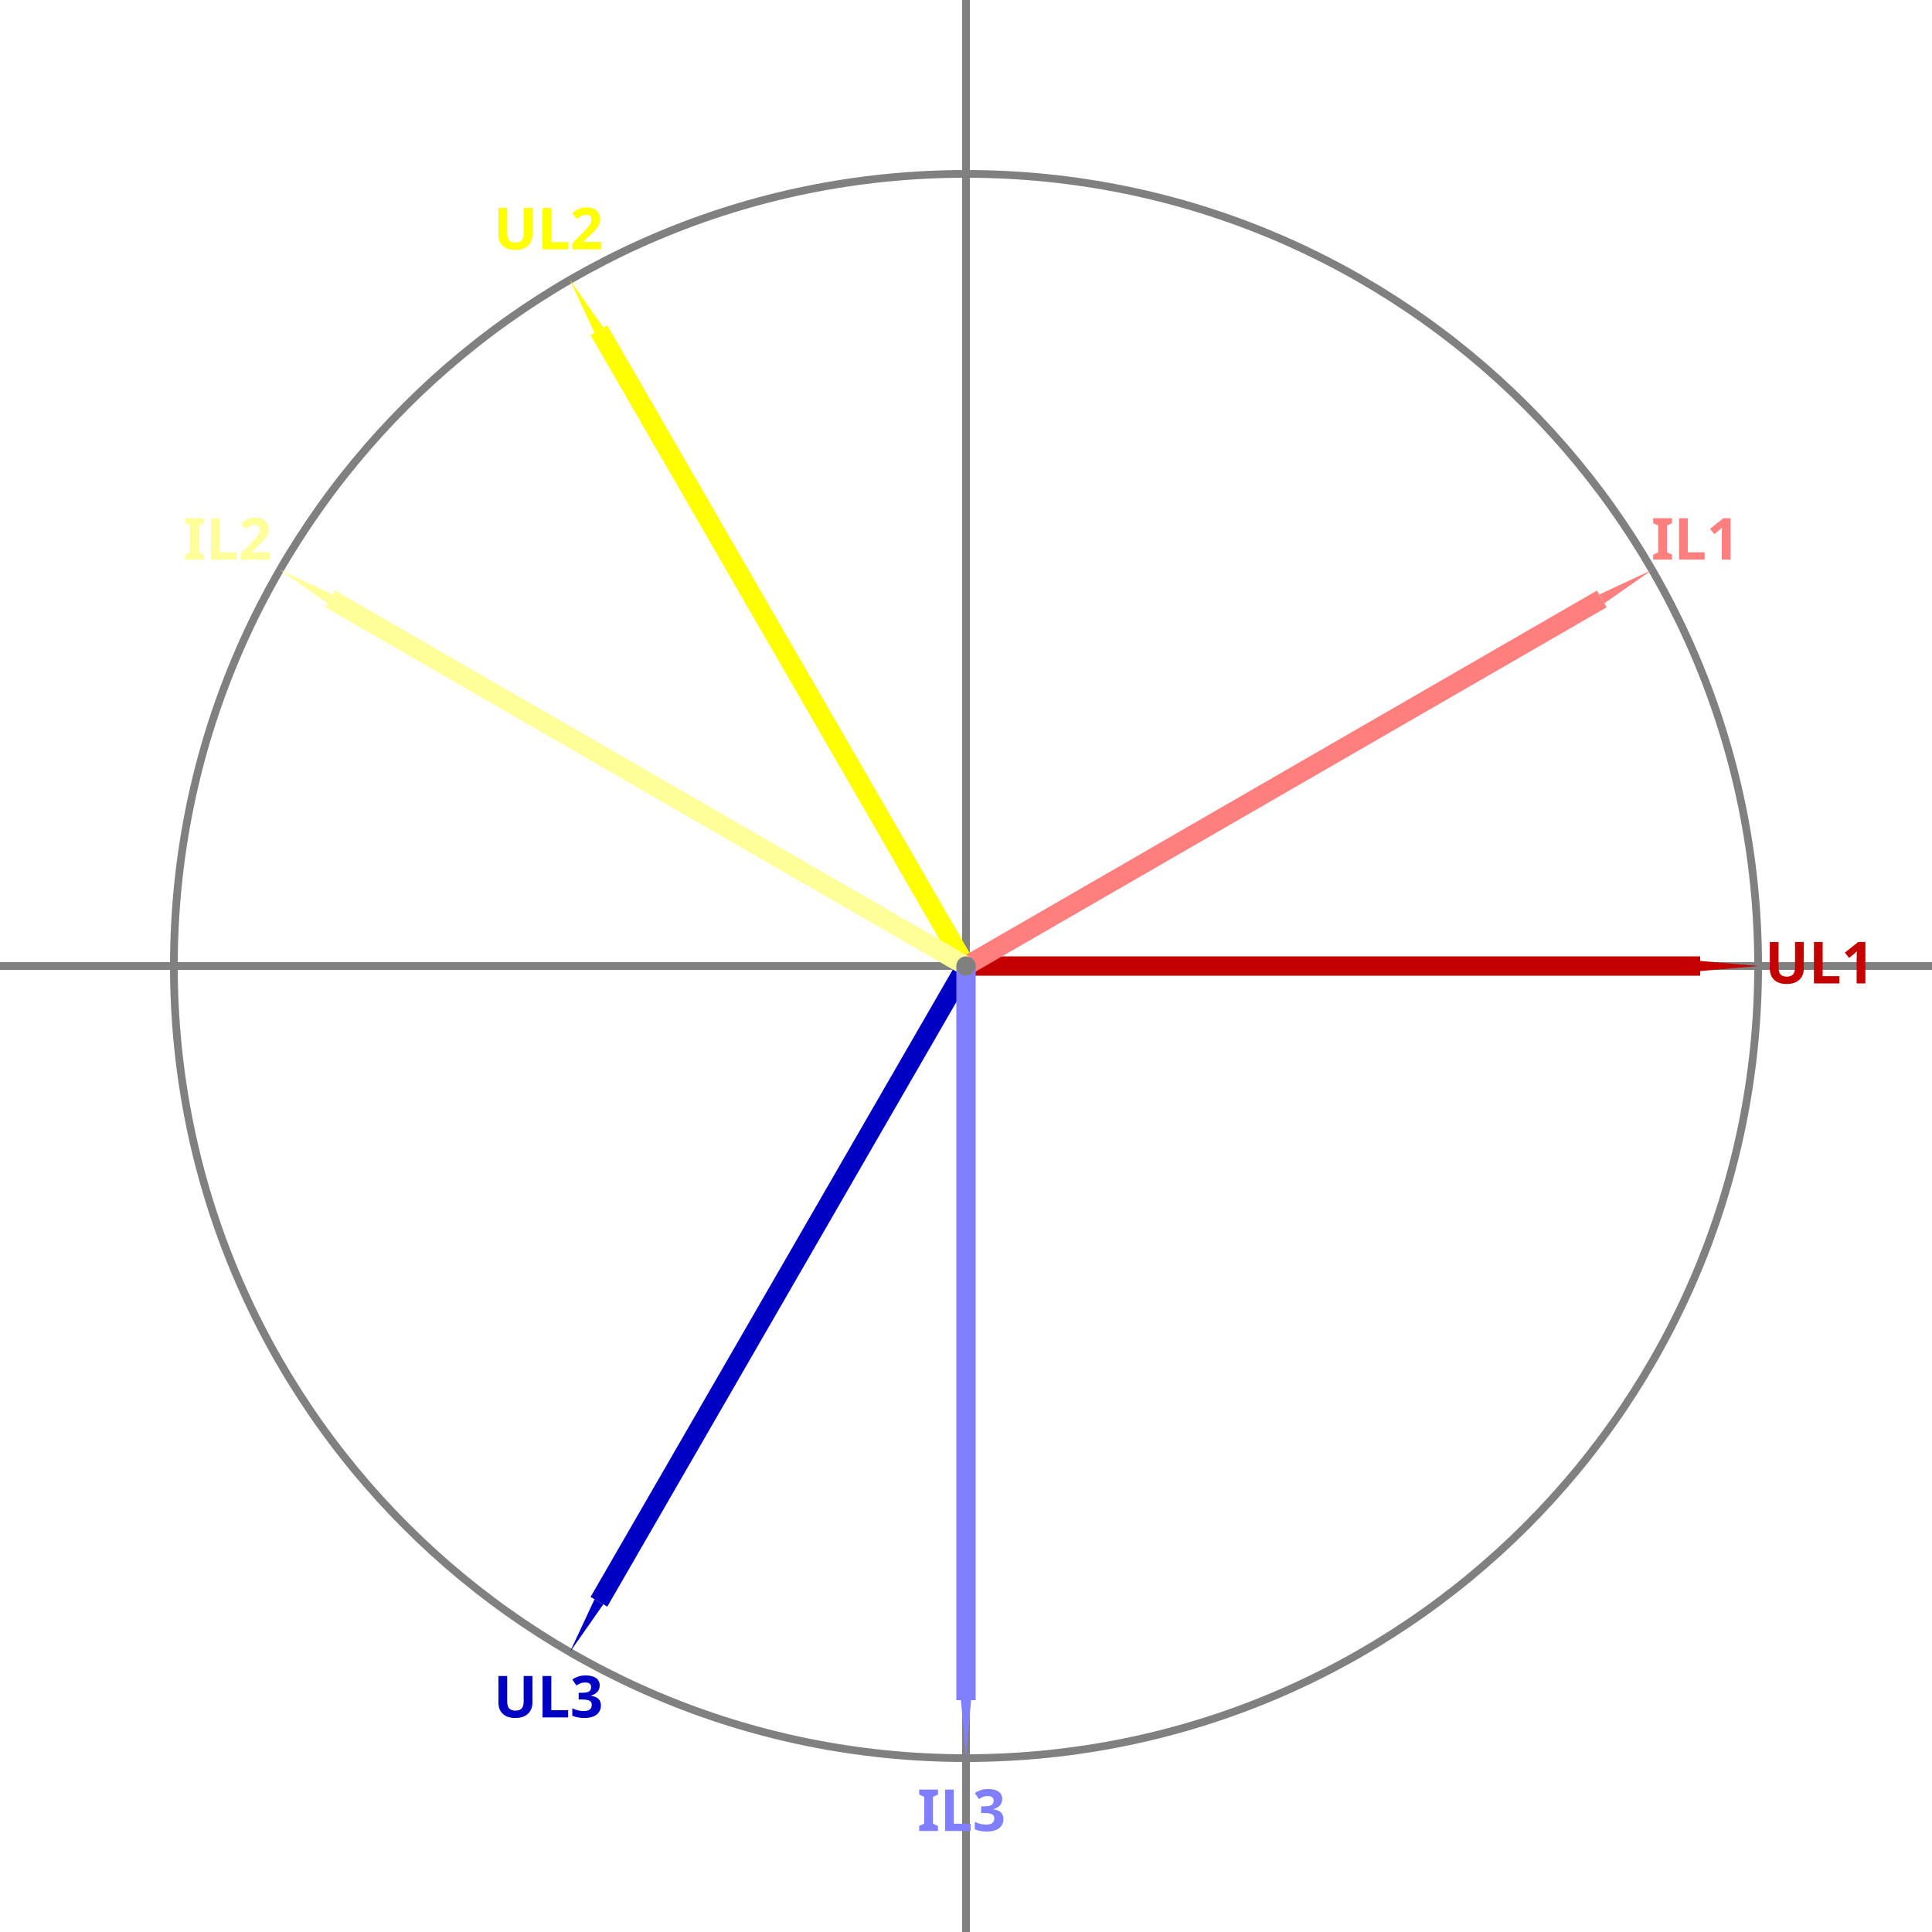
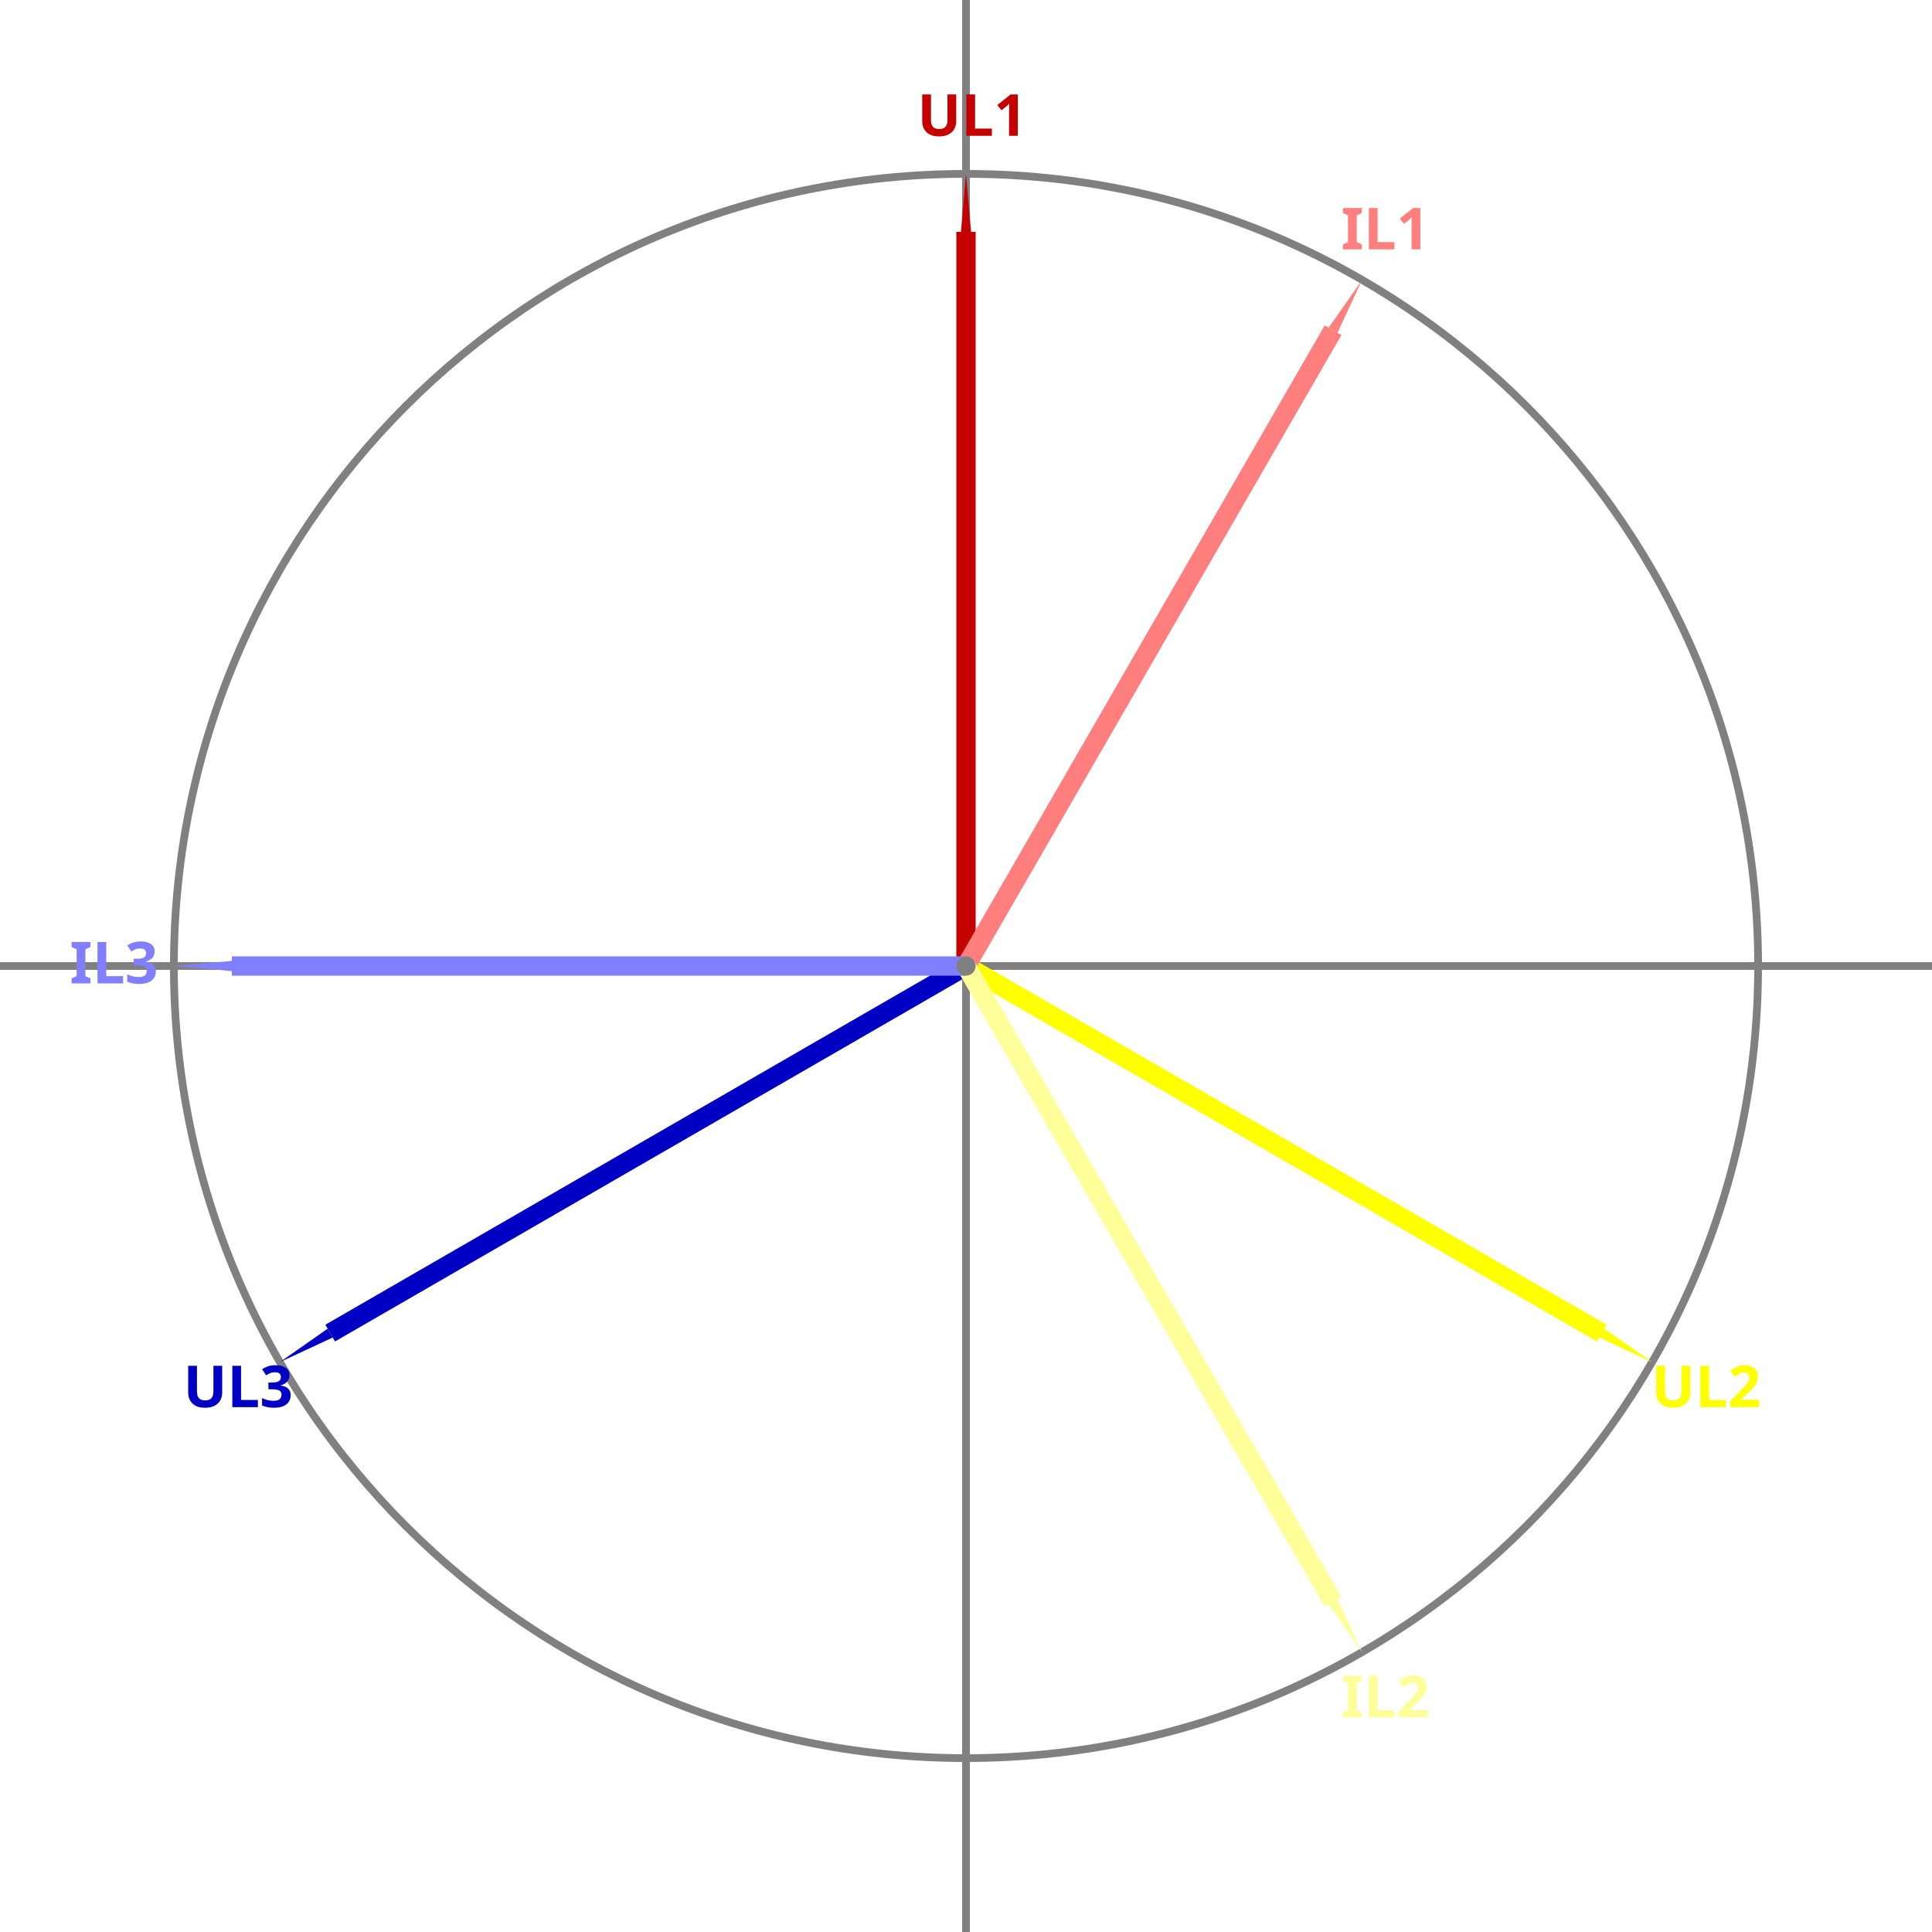
<svg xmlns="http://www.w3.org/2000/svg" width="705.556mm" height="705.556mm" viewBox="0 0 2000 2000" version="1.2" baseProfile="tiny">
  <defs>
</defs>
  <g fill="none" stroke="black" stroke-width="1" fill-rule="evenodd" stroke-linecap="square" stroke-linejoin="bevel">
    <g fill="none" stroke="#808080" stroke-opacity="1" stroke-width="8" stroke-linecap="square" stroke-linejoin="bevel" transform="matrix(1,0,0,1,0,0)" font-family="Sans" font-size="60" font-weight="570" font-style="normal">
      <polyline fill="none" vector-effect="none" points="0,1000 2000,1000 " />
      <polyline fill="none" vector-effect="none" points="1000,0 1000,2000 " />
      <path vector-effect="none" fill-rule="evenodd" d="M1820,1000 C1820,547.127 1452.87,180 1000,180 C547.127,180 180,547.127 180,1000 C180,1452.87 547.127,1820 1000,1820 C1452.87,1820 1820,1452.87 1820,1000 " />
    </g>
    <g fill="none" stroke="#c40000" stroke-opacity="1" stroke-width="20" stroke-linecap="square" stroke-linejoin="bevel" transform="matrix(1,0,0,1,0,0)" font-family="Sans" font-size="60" font-weight="570" font-style="normal">
-       <polyline fill="none" vector-effect="none" points="1010,1000 1750,1000 " />
+       <polyline fill="none" vector-effect="none" points="1000,990 1000,250 " />
    </g>
    <g fill="none" stroke="none" transform="matrix(1,0,0,1,0,0)" font-family="Sans" font-size="60" font-weight="570" font-style="normal">
-       <path vector-effect="none" fill-rule="evenodd" d="M1820,1000 L1760,1005.25 L1760,994.751 L1820,1000" />
+       <path vector-effect="none" fill-rule="evenodd" d="M1000,180 L1005.25,240 L994.751,240 L1000,180" />
    </g>
    <g fill="#c40000" fill-opacity="1" stroke="none" transform="matrix(1,0,0,1,0,0)" font-family="Sans" font-size="60" font-weight="570" font-style="normal">
-       <path vector-effect="none" fill-rule="evenodd" d="M1820,1000 L1760,1005.25 L1760,994.751" />
+       <path vector-effect="none" fill-rule="evenodd" d="M1000,180 L1005.25,240 L994.751,240" />
    </g>
    <g fill="none" stroke="#c40000" stroke-opacity="1" stroke-width="1" stroke-linecap="square" stroke-linejoin="bevel" transform="matrix(1,0,0,1,0,0)" font-family="Sans" font-size="60" font-weight="570" font-style="normal">
-       <text fill="#c40000" fill-opacity="1" stroke="none" xml:space="preserve" x="1827" y="1018" font-family="Sans" font-size="60" font-weight="570" font-style="normal">UL1</text>
+       <text fill="#c40000" fill-opacity="1" stroke="none" xml:space="preserve" x="949.594" y="140.6" font-family="Sans" font-size="60" font-weight="570" font-style="normal">UL1</text>
    </g>
    <g fill="none" stroke="#ffff00" stroke-opacity="1" stroke-width="20" stroke-linecap="square" stroke-linejoin="bevel" transform="matrix(1,0,0,1,0,0)" font-family="Sans" font-size="60" font-weight="570" font-style="normal">
-       <polyline fill="none" vector-effect="none" points="995,991.34 625,350.481 " />
+       <polyline fill="none" vector-effect="none" points="1008.66,1005 1649.52,1375 " />
    </g>
    <g fill="none" stroke="none" transform="matrix(1,0,0,1,0,0)" font-family="Sans" font-size="60" font-weight="570" font-style="normal">
-       <path vector-effect="none" fill-rule="evenodd" d="M590,289.859 L624.546,339.196 L615.454,344.445 L590,289.859" />
+       <path vector-effect="none" fill-rule="evenodd" d="M1710.14,1410 L1655.55,1384.55 L1660.8,1375.45 L1710.14,1410" />
    </g>
    <g fill="#ffff00" fill-opacity="1" stroke="none" transform="matrix(1,0,0,1,0,0)" font-family="Sans" font-size="60" font-weight="570" font-style="normal">
-       <path vector-effect="none" fill-rule="evenodd" d="M590,289.859 L624.546,339.196 L615.454,344.445" />
+       <path vector-effect="none" fill-rule="evenodd" d="M1710.14,1410 L1655.55,1384.55 L1660.8,1375.45" />
    </g>
    <g fill="none" stroke="#ffff00" stroke-opacity="1" stroke-width="1" stroke-linecap="square" stroke-linejoin="bevel" transform="matrix(1,0,0,1,0,0)" font-family="Sans" font-size="60" font-weight="570" font-style="normal">
-       <text fill="#ffff00" fill-opacity="1" stroke="none" xml:space="preserve" x="510.891" y="258.149" font-family="Sans" font-size="60" font-weight="570" font-style="normal">UL2</text>
+       <text fill="#ffff00" fill-opacity="1" stroke="none" xml:space="preserve" x="1709.44" y="1456.7" font-family="Sans" font-size="60" font-weight="570" font-style="normal">UL2</text>
    </g>
    <g fill="none" stroke="#0000c4" stroke-opacity="1" stroke-width="20" stroke-linecap="square" stroke-linejoin="bevel" transform="matrix(1,0,0,1,0,0)" font-family="Sans" font-size="60" font-weight="570" font-style="normal">
-       <polyline fill="none" vector-effect="none" points="995,1008.66 625,1649.52 " />
+       <polyline fill="none" vector-effect="none" points="991.34,1005 350.481,1375 " />
    </g>
    <g fill="none" stroke="none" transform="matrix(1,0,0,1,0,0)" font-family="Sans" font-size="60" font-weight="570" font-style="normal">
-       <path vector-effect="none" fill-rule="evenodd" d="M590,1710.14 L615.454,1655.55 L624.546,1660.8 L590,1710.14" />
+       <path vector-effect="none" fill-rule="evenodd" d="M289.859,1410 L339.196,1375.45 L344.445,1384.55 L289.859,1410" />
    </g>
    <g fill="#0000c4" fill-opacity="1" stroke="none" transform="matrix(1,0,0,1,0,0)" font-family="Sans" font-size="60" font-weight="570" font-style="normal">
-       <path vector-effect="none" fill-rule="evenodd" d="M590,1710.14 L615.454,1655.55 L624.546,1660.8" />
+       <path vector-effect="none" fill-rule="evenodd" d="M289.859,1410 L339.196,1375.45 L344.445,1384.55" />
    </g>
    <g fill="none" stroke="#0000c4" stroke-opacity="1" stroke-width="1" stroke-linecap="square" stroke-linejoin="bevel" transform="matrix(1,0,0,1,0,0)" font-family="Sans" font-size="60" font-weight="570" font-style="normal">
-       <text fill="#0000c4" fill-opacity="1" stroke="none" xml:space="preserve" x="510.891" y="1777.85" font-family="Sans" font-size="60" font-weight="570" font-style="normal">UL3</text>
+       <text fill="#0000c4" fill-opacity="1" stroke="none" xml:space="preserve" x="189.734" y="1456.7" font-family="Sans" font-size="60" font-weight="570" font-style="normal">UL3</text>
    </g>
    <g fill="none" stroke="#ff7f7f" stroke-opacity="1" stroke-width="20" stroke-linecap="square" stroke-linejoin="bevel" transform="matrix(1,0,0,1,0,0)" font-family="Sans" font-size="60" font-weight="570" font-style="normal">
-       <polyline fill="none" vector-effect="none" points="1008.66,995 1649.52,625 " />
+       <polyline fill="none" vector-effect="none" points="1005,991.34 1375,350.481 " />
    </g>
    <g fill="none" stroke="none" transform="matrix(1,0,0,1,0,0)" font-family="Sans" font-size="60" font-weight="570" font-style="normal">
-       <path vector-effect="none" fill-rule="evenodd" d="M1710.14,590 L1660.8,624.546 L1655.55,615.454 L1710.14,590" />
+       <path vector-effect="none" fill-rule="evenodd" d="M1410,289.859 L1384.55,344.445 L1375.45,339.196 L1410,289.859" />
    </g>
    <g fill="#ff7f7f" fill-opacity="1" stroke="none" transform="matrix(1,0,0,1,0,0)" font-family="Sans" font-size="60" font-weight="570" font-style="normal">
-       <path vector-effect="none" fill-rule="evenodd" d="M1710.14,590 L1660.8,624.546 L1655.55,615.454" />
+       <path vector-effect="none" fill-rule="evenodd" d="M1410,289.859 L1384.55,344.445 L1375.45,339.196" />
    </g>
    <g fill="none" stroke="#ff7f7f" stroke-opacity="1" stroke-width="1" stroke-linecap="square" stroke-linejoin="bevel" transform="matrix(1,0,0,1,0,0)" font-family="Sans" font-size="60" font-weight="570" font-style="normal">
-       <text fill="#ff7f7f" fill-opacity="1" stroke="none" xml:space="preserve" x="1709.44" y="579.3" font-family="Sans" font-size="60" font-weight="570" font-style="normal">IL1</text>
+       <text fill="#ff7f7f" fill-opacity="1" stroke="none" xml:space="preserve" x="1388.3" y="258.149" font-family="Sans" font-size="60" font-weight="570" font-style="normal">IL1</text>
    </g>
    <g fill="none" stroke="#ffff99" stroke-opacity="1" stroke-width="20" stroke-linecap="square" stroke-linejoin="bevel" transform="matrix(1,0,0,1,0,0)" font-family="Sans" font-size="60" font-weight="570" font-style="normal">
-       <polyline fill="none" vector-effect="none" points="991.34,995 350.481,625 " />
+       <polyline fill="none" vector-effect="none" points="1005,1008.66 1375,1649.52 " />
    </g>
    <g fill="none" stroke="none" transform="matrix(1,0,0,1,0,0)" font-family="Sans" font-size="60" font-weight="570" font-style="normal">
-       <path vector-effect="none" fill-rule="evenodd" d="M289.859,590 L344.445,615.454 L339.196,624.546 L289.859,590" />
+       <path vector-effect="none" fill-rule="evenodd" d="M1410,1710.14 L1375.45,1660.8 L1384.55,1655.55 L1410,1710.14" />
    </g>
    <g fill="#ffff99" fill-opacity="1" stroke="none" transform="matrix(1,0,0,1,0,0)" font-family="Sans" font-size="60" font-weight="570" font-style="normal">
-       <path vector-effect="none" fill-rule="evenodd" d="M289.859,590 L344.445,615.454 L339.196,624.546" />
+       <path vector-effect="none" fill-rule="evenodd" d="M1410,1710.14 L1375.45,1660.8 L1384.55,1655.55" />
    </g>
    <g fill="none" stroke="#ffff99" stroke-opacity="1" stroke-width="1" stroke-linecap="square" stroke-linejoin="bevel" transform="matrix(1,0,0,1,0,0)" font-family="Sans" font-size="60" font-weight="570" font-style="normal">
-       <text fill="#ffff99" fill-opacity="1" stroke="none" xml:space="preserve" x="189.734" y="579.3" font-family="Sans" font-size="60" font-weight="570" font-style="normal">IL2</text>
+       <text fill="#ffff99" fill-opacity="1" stroke="none" xml:space="preserve" x="1388.3" y="1777.85" font-family="Sans" font-size="60" font-weight="570" font-style="normal">IL2</text>
    </g>
    <g fill="none" stroke="#7f7fff" stroke-opacity="1" stroke-width="20" stroke-linecap="square" stroke-linejoin="bevel" transform="matrix(1,0,0,1,0,0)" font-family="Sans" font-size="60" font-weight="570" font-style="normal">
-       <polyline fill="none" vector-effect="none" points="1000,1010 1000,1750 " />
+       <polyline fill="none" vector-effect="none" points="990,1000 250,1000 " />
    </g>
    <g fill="none" stroke="none" transform="matrix(1,0,0,1,0,0)" font-family="Sans" font-size="60" font-weight="570" font-style="normal">
-       <path vector-effect="none" fill-rule="evenodd" d="M1000,1820 L994.751,1760 L1005.25,1760 L1000,1820" />
+       <path vector-effect="none" fill-rule="evenodd" d="M180,1000 L240,994.751 L240,1005.25 L180,1000" />
    </g>
    <g fill="#7f7fff" fill-opacity="1" stroke="none" transform="matrix(1,0,0,1,0,0)" font-family="Sans" font-size="60" font-weight="570" font-style="normal">
-       <path vector-effect="none" fill-rule="evenodd" d="M1000,1820 L994.751,1760 L1005.25,1760" />
+       <path vector-effect="none" fill-rule="evenodd" d="M180,1000 L240,994.751 L240,1005.25" />
    </g>
    <g fill="none" stroke="#7f7fff" stroke-opacity="1" stroke-width="1" stroke-linecap="square" stroke-linejoin="bevel" transform="matrix(1,0,0,1,0,0)" font-family="Sans" font-size="60" font-weight="570" font-style="normal">
-       <text fill="#7f7fff" fill-opacity="1" stroke="none" xml:space="preserve" x="949.594" y="1895.4" font-family="Sans" font-size="60" font-weight="570" font-style="normal">IL3</text>
+       <text fill="#7f7fff" fill-opacity="1" stroke="none" xml:space="preserve" x="72.188" y="1018" font-family="Sans" font-size="60" font-weight="570" font-style="normal">IL3</text>
    </g>
    <g fill="#808080" fill-opacity="1" stroke="none" transform="matrix(1,0,0,1,0,0)" font-family="Sans" font-size="60" font-weight="570" font-style="normal">
      <circle cx="1000" cy="1000" r="10" />
    </g>
  </g>
</svg>
